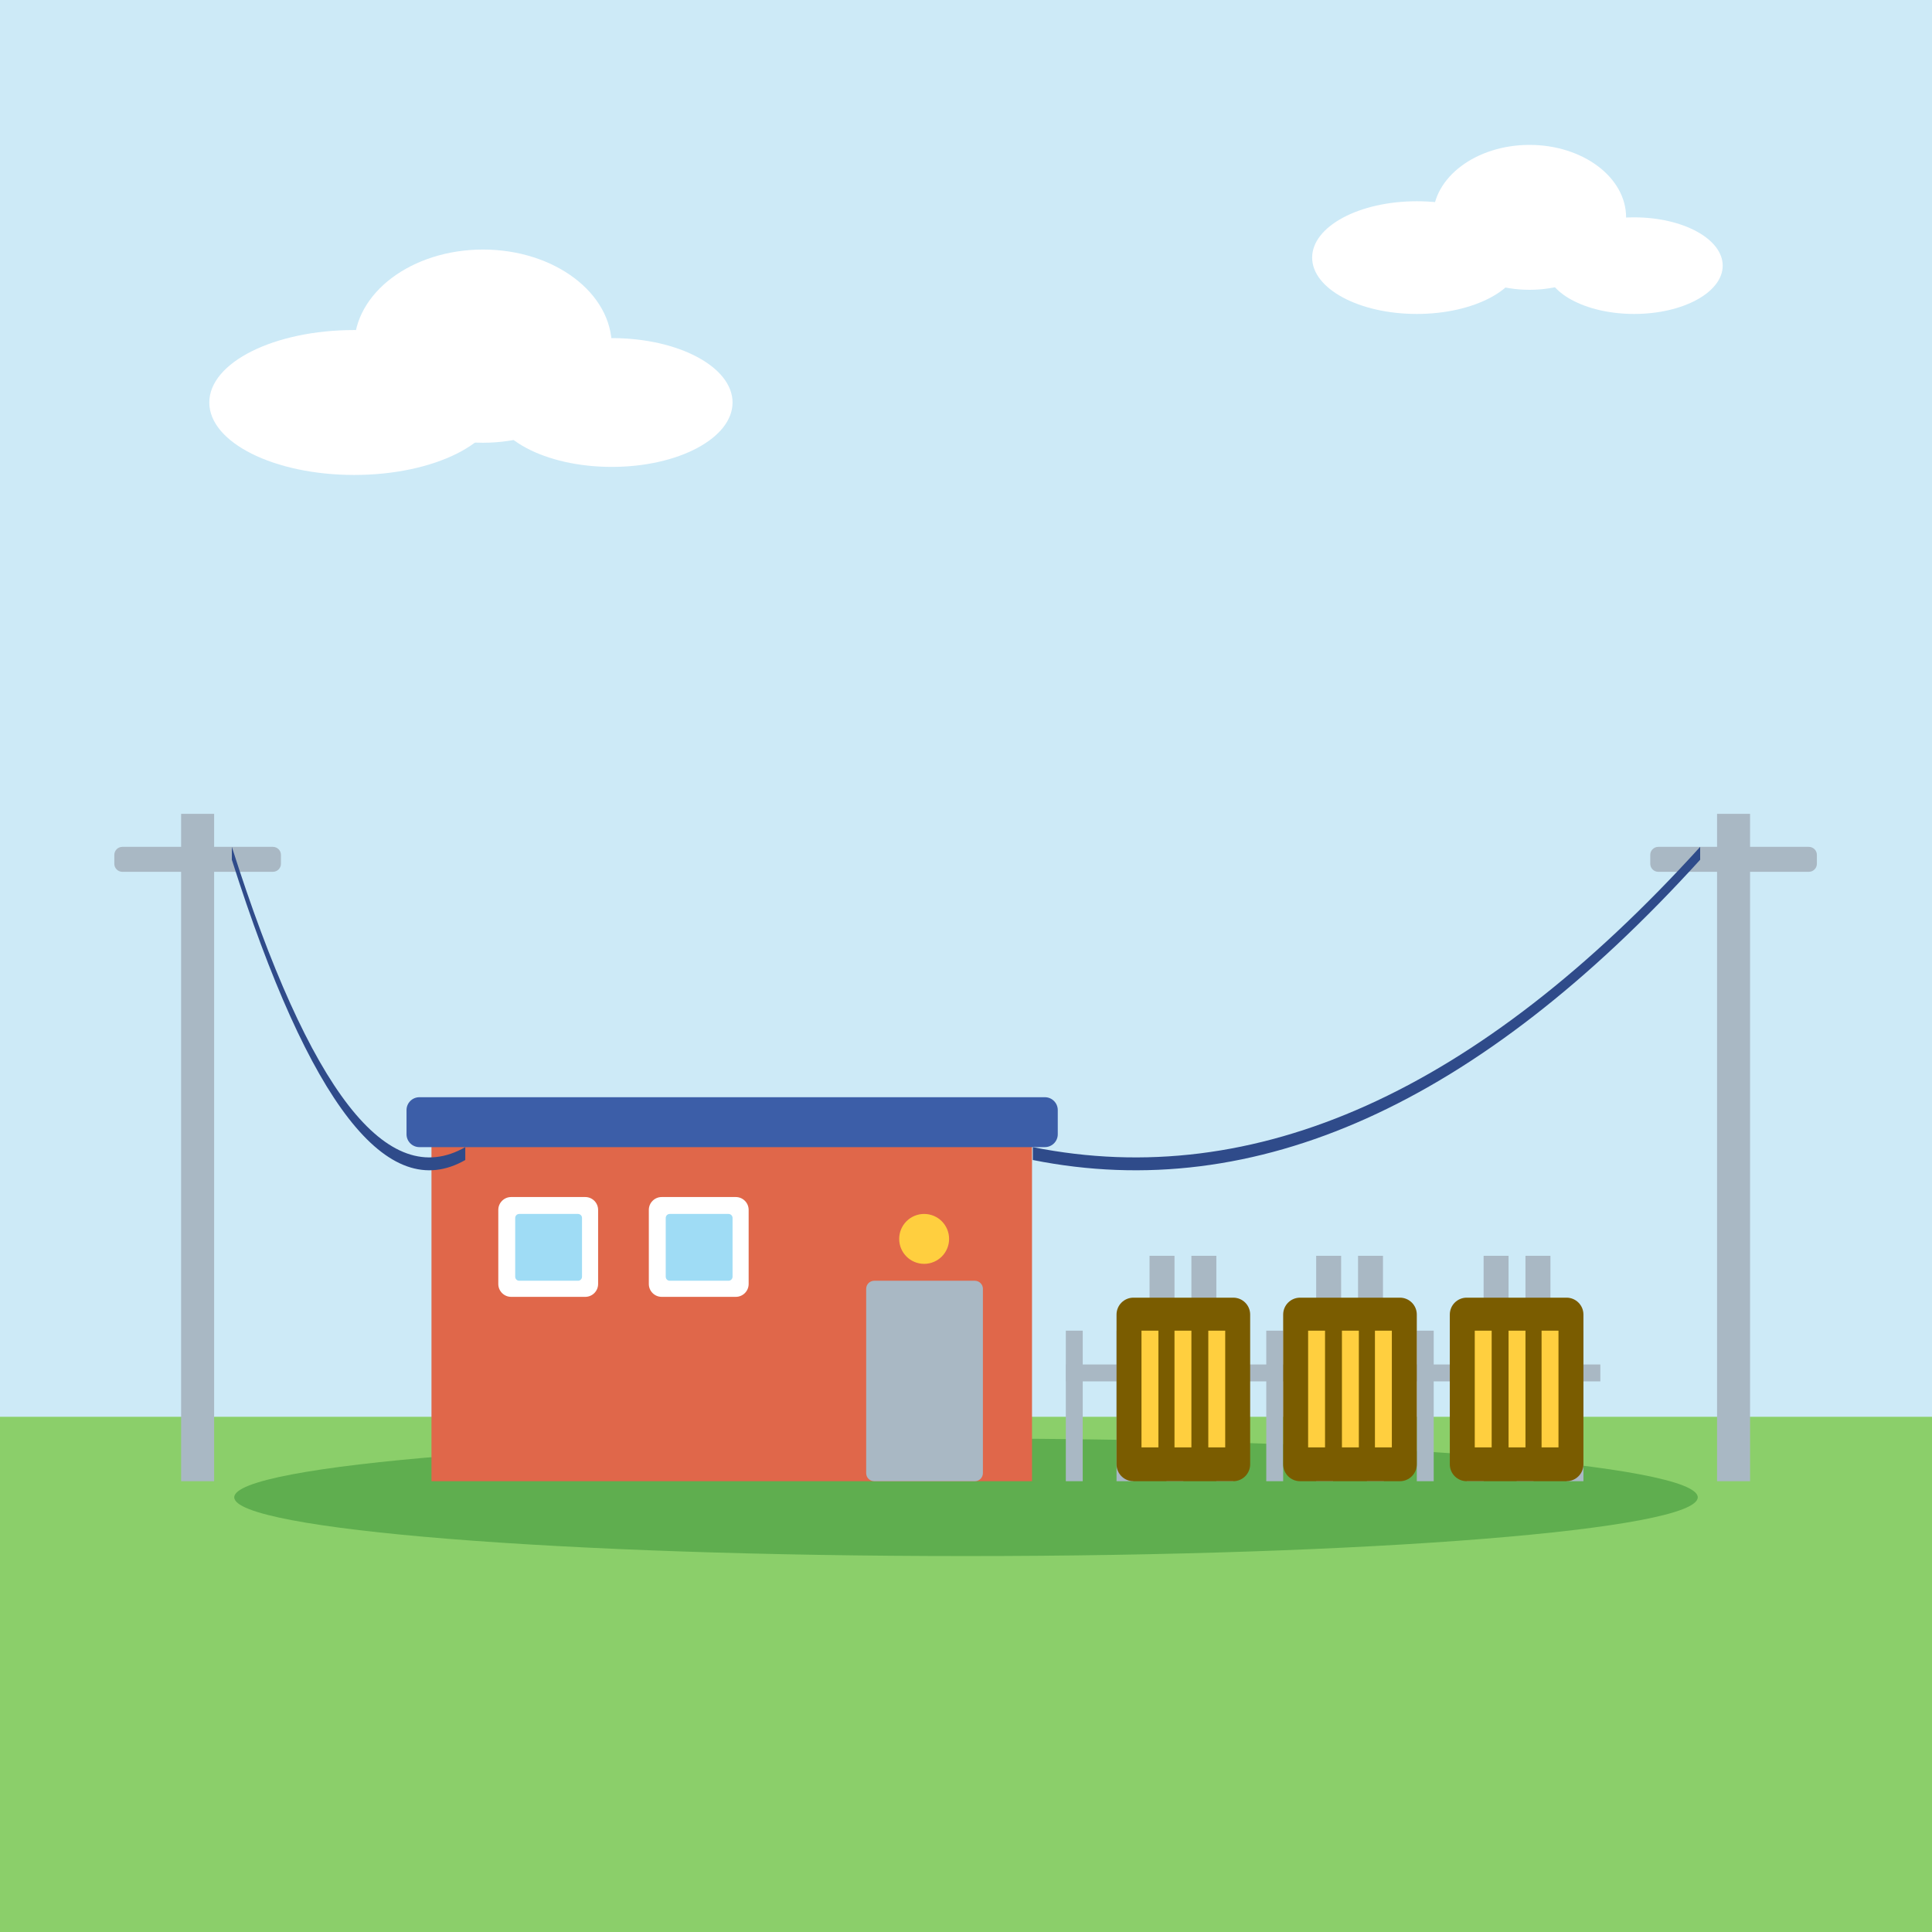
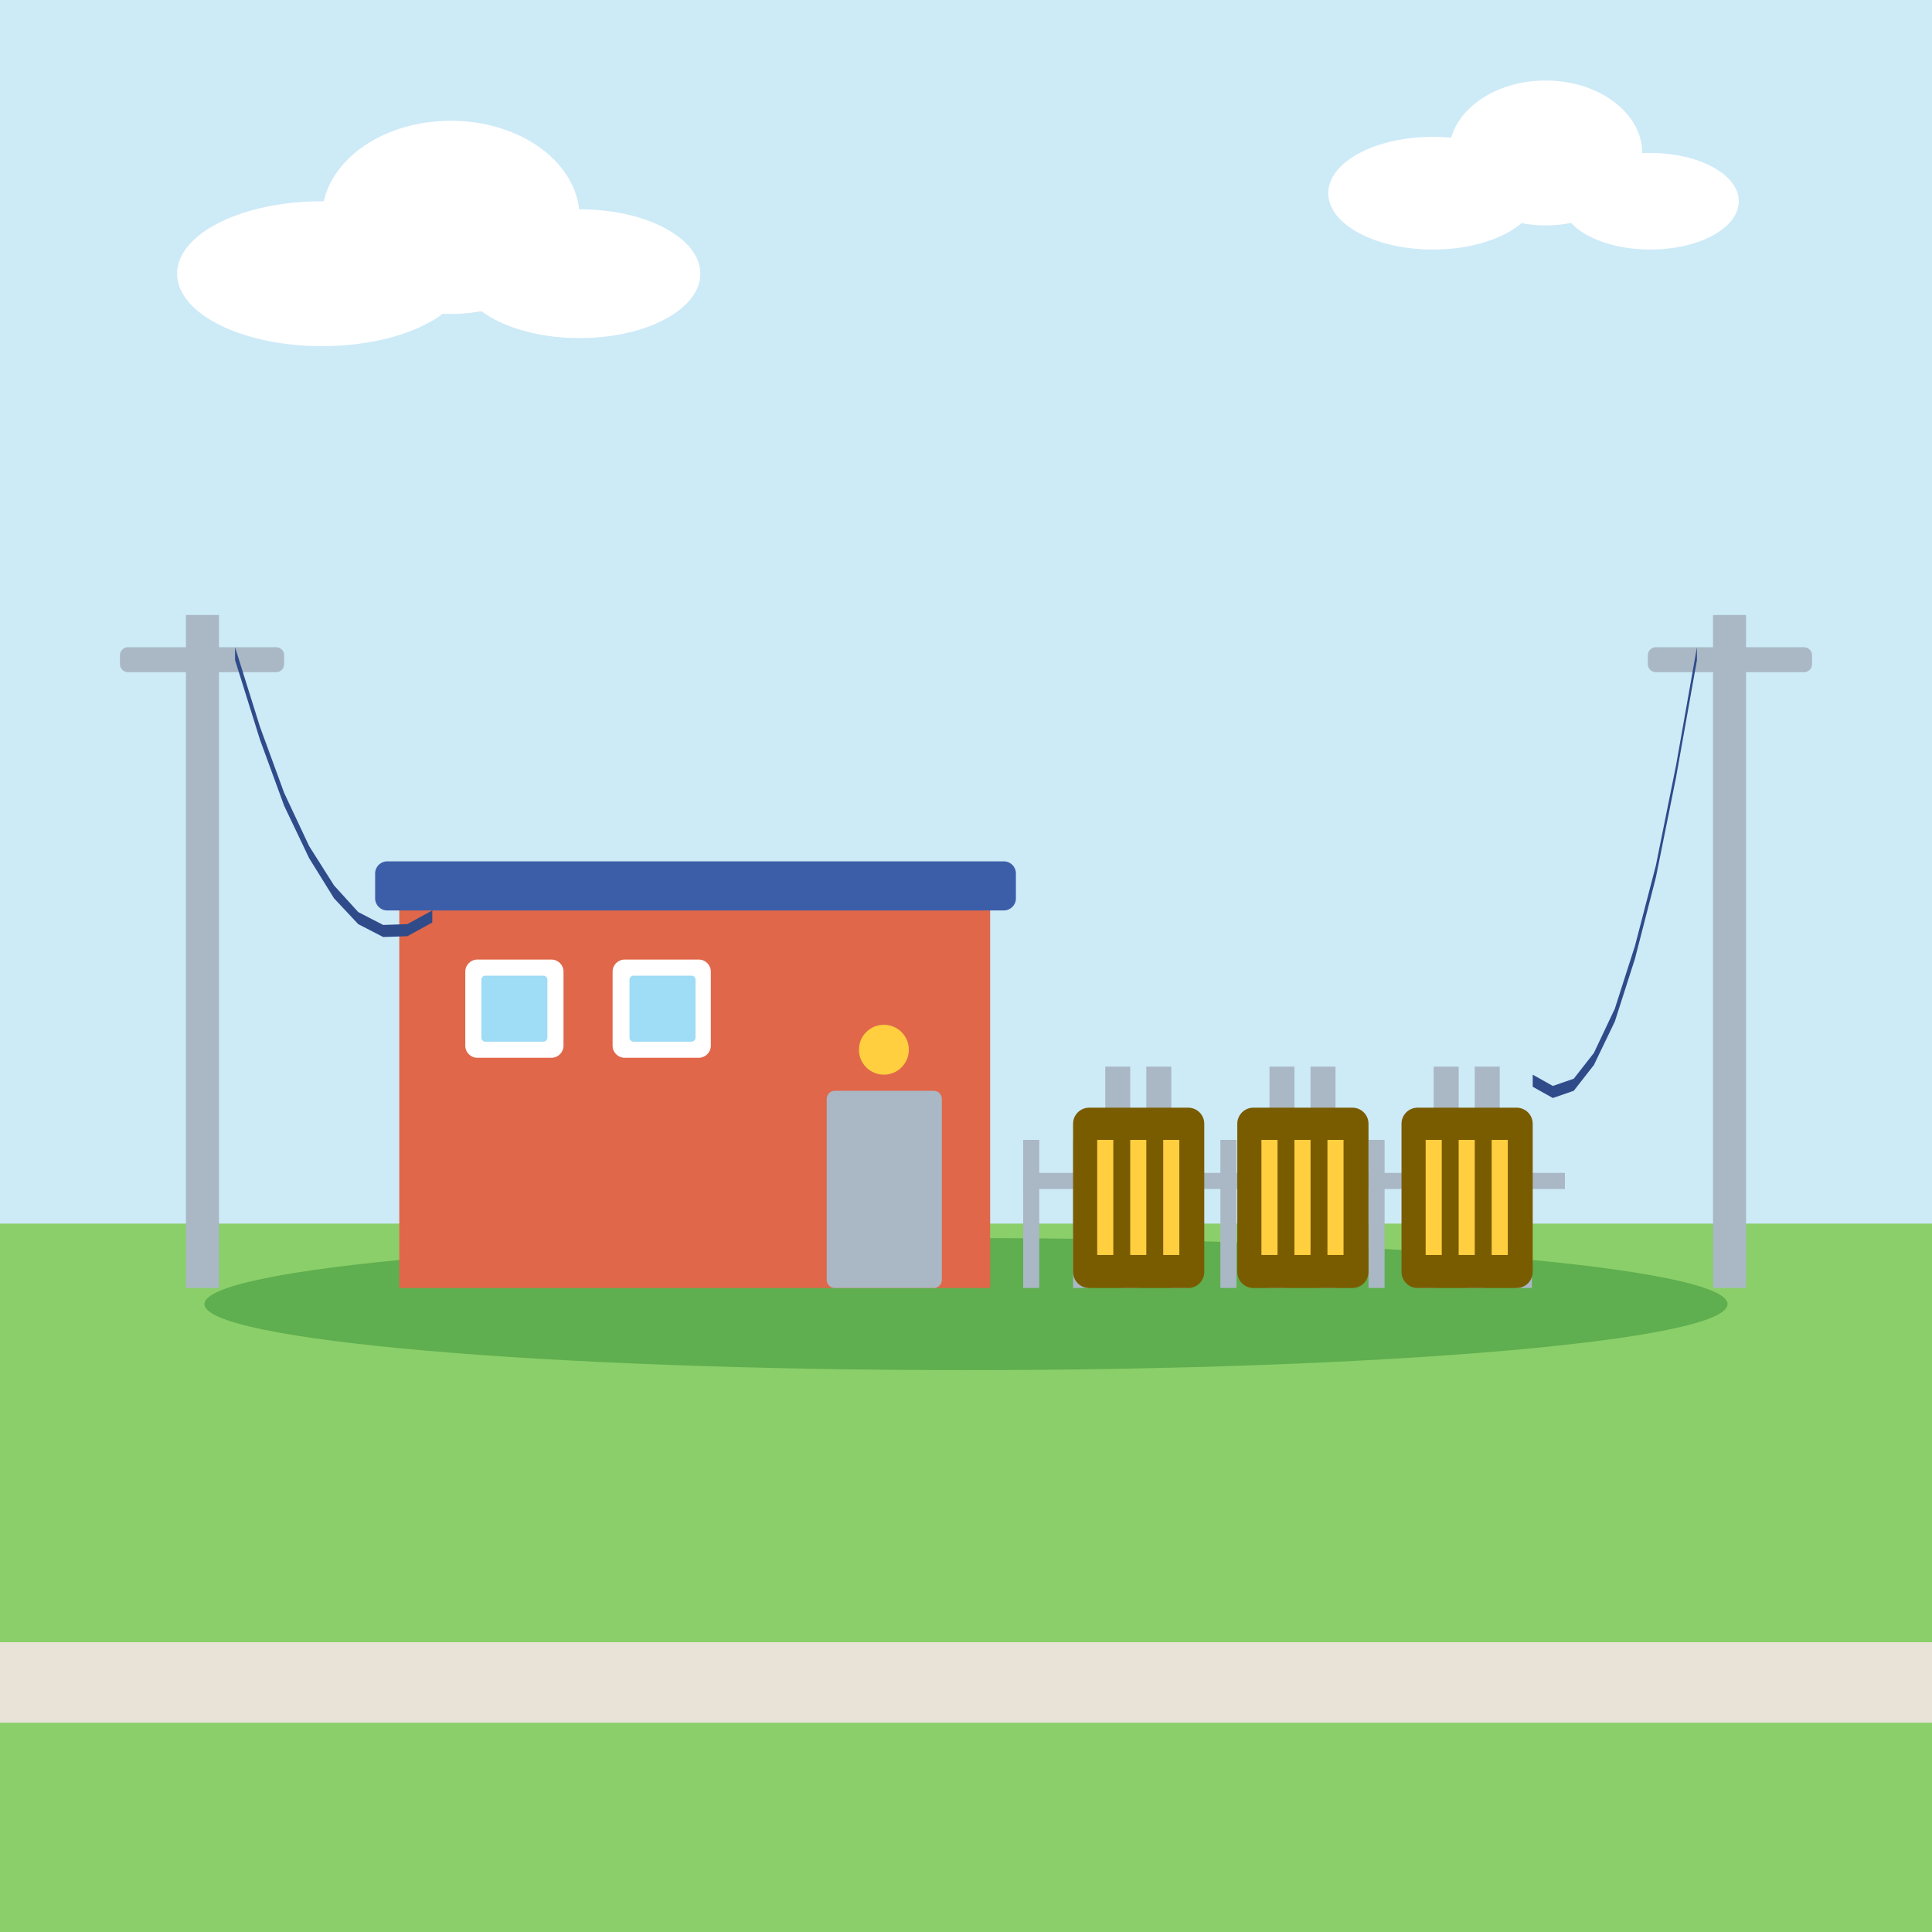
<svg xmlns="http://www.w3.org/2000/svg" viewBox="0 0 240 240">
  <rect x="0" y="0" width="240" height="240" fill="#cdeaf7" />
-   <ellipse cx="44" cy="50" rx="18" ry="9" fill="#ffffff" />
-   <ellipse cx="60" cy="43" rx="16" ry="12" fill="#ffffff" />
-   <ellipse cx="76" cy="50" rx="15" ry="8" fill="#ffffff" />
-   <ellipse cx="176" cy="32" rx="13" ry="7" fill="#ffffff" />
-   <ellipse cx="190" cy="27" rx="12" ry="9" fill="#ffffff" />
-   <ellipse cx="203" cy="33" rx="11" ry="6" fill="#ffffff" />
-   <rect x="0" y="176" width="240" height="64" fill="#8bcf6a" />
-   <ellipse cx="120" cy="186" rx="90.9" ry="7.3" fill="#5fae4f" />
-   <rect x="22.5" y="101.1" width="4.1" height="82.9" fill="#a9b8c4" />
-   <rect x="14.2" y="105.2" width="20.7" height="3.1" rx="1" fill="#a9b8c4" />
-   <rect x="53.6" y="140.5" width="74.6" height="43.5" fill="#e0674a" />
-   <rect x="50.5" y="136.3" width="80.9" height="6.2" rx="1.6" fill="#3c5ea8" />
-   <rect x="61.9" y="148.7" width="12.4" height="12.4" rx="1.6" fill="#ffffff" />
-   <rect x="64" y="150.8" width="8.3" height="8.3" rx="0.5" fill="#9fdcf5" />
-   <rect x="80.6" y="148.7" width="12.4" height="12.4" rx="1.6" fill="#ffffff" />
-   <rect x="82.7" y="150.8" width="8.3" height="8.3" rx="0.5" fill="#9fdcf5" />
-   <rect x="107.6" y="159.1" width="14.5" height="24.9" rx="1" fill="#a9b8c4" />
-   <circle cx="114.8" cy="153.9" r="3.1" fill="#ffcf3f" />
-   <rect x="132.4" y="169.5" width="66.4" height="2.1" fill="#a9b8c4" />
-   <rect x="132.4" y="165.3" width="2.1" height="18.7" fill="#a9b8c4" />
-   <rect x="138.7" y="165.3" width="2.1" height="18.7" fill="#a9b8c4" />
-   <rect x="144.9" y="165.3" width="2.1" height="18.7" fill="#a9b8c4" />
-   <rect x="151.1" y="165.3" width="2.1" height="18.7" fill="#a9b8c4" />
-   <rect x="157.3" y="165.3" width="2.1" height="18.7" fill="#a9b8c4" />
-   <rect x="163.5" y="165.3" width="2.1" height="18.7" fill="#a9b8c4" />
-   <rect x="169.8" y="165.3" width="2.1" height="18.7" fill="#a9b8c4" />
-   <rect x="176" y="165.3" width="2.1" height="18.7" fill="#a9b8c4" />
-   <rect x="182.2" y="165.3" width="2.1" height="18.7" fill="#a9b8c4" />
-   <rect x="188.4" y="165.3" width="2.1" height="18.7" fill="#a9b8c4" />
-   <rect x="194.6" y="165.3" width="2.1" height="18.7" fill="#a9b8c4" />
-   <rect x="142.8" y="156" width="3.1" height="6.2" fill="#a9b8c4" />
-   <rect x="148" y="156" width="3.1" height="6.2" fill="#a9b8c4" />
-   <rect x="138.7" y="161.2" width="16.6" height="22.8" rx="2.1" fill="#7a5c00" />
-   <rect x="141.8" y="165.3" width="2.1" height="14.5" fill="#ffcf3f" />
-   <rect x="145.9" y="165.3" width="2.1" height="14.5" fill="#ffcf3f" />
-   <rect x="150.1" y="165.3" width="2.1" height="14.5" fill="#ffcf3f" />
-   <rect x="163.5" y="156" width="3.1" height="6.2" fill="#a9b8c4" />
-   <rect x="168.7" y="156" width="3.1" height="6.2" fill="#a9b8c4" />
-   <rect x="159.4" y="161.2" width="16.6" height="22.8" rx="2.1" fill="#7a5c00" />
-   <rect x="162.5" y="165.3" width="2.1" height="14.5" fill="#ffcf3f" />
-   <rect x="166.7" y="165.3" width="2.1" height="14.5" fill="#ffcf3f" />
-   <rect x="170.8" y="165.3" width="2.1" height="14.5" fill="#ffcf3f" />
-   <rect x="184.3" y="156" width="3.1" height="6.2" fill="#a9b8c4" />
-   <rect x="189.5" y="156" width="3.1" height="6.2" fill="#a9b8c4" />
-   <rect x="180.1" y="161.2" width="16.6" height="22.8" rx="2.1" fill="#7a5c00" />
-   <rect x="183.2" y="165.3" width="2.1" height="14.5" fill="#ffcf3f" />
-   <rect x="187.4" y="165.3" width="2.1" height="14.5" fill="#ffcf3f" />
-   <rect x="191.5" y="165.3" width="2.1" height="14.5" fill="#ffcf3f" />
-   <rect x="213.3" y="101.1" width="4.1" height="82.9" fill="#a9b8c4" />
-   <rect x="205" y="105.2" width="20.7" height="3.1" rx="1" fill="#a9b8c4" />
-   <path d="M28.8,105.2 Q43.3,150.8 57.8,142.5 L57.8,144.1 Q43.3,152.4 28.8,106.8 z" fill="#2f4b8a" />
-   <path d="M128.3,142.5 Q169.8,150.8 211.2,105.2 L211.2,106.8 Q169.8,152.4 128.3,144.1 z" fill="#2f4b8a" />
+   <ellipse cx="40" cy="34" rx="18" ry="9" fill="#ffffff" />
+   <ellipse cx="56" cy="27" rx="16" ry="12" fill="#ffffff" />
+   <ellipse cx="72" cy="34" rx="15" ry="8" fill="#ffffff" />
+   <ellipse cx="178" cy="24" rx="13" ry="7" fill="#ffffff" />
+   <ellipse cx="192" cy="19" rx="12" ry="9" fill="#ffffff" />
+   <ellipse cx="205" cy="25" rx="11" ry="6" fill="#ffffff" />
+   <rect x="0" y="152" width="240" height="88" fill="#8bcf6a" />
+   <rect x="0" y="204" width="240" height="10" fill="#e8e3d6" />
+   <ellipse cx="120" cy="162" rx="94.6" ry="8.2" fill="#5fae4f" />
+   <rect x="23.1" y="76.4" width="4.1" height="83.6" fill="#a9b8c4" />
+   <rect x="14.9" y="80.4" width="20.4" height="3.1" rx="1" fill="#a9b8c4" />
+   <rect x="49.6" y="111" width="73.4" height="49" fill="#e0674a" />
+   <rect x="46.6" y="107" width="79.6" height="6.1" rx="1.5" fill="#3c5ea8" />
+   <rect x="57.8" y="119.2" width="12.2" height="12.2" rx="1.5" fill="#ffffff" />
+   <rect x="59.8" y="121.2" width="8.2" height="8.2" rx="0.5" fill="#9fdcf5" />
+   <rect x="76.1" y="119.2" width="12.2" height="12.2" rx="1.5" fill="#ffffff" />
+   <rect x="78.2" y="121.2" width="8.2" height="8.2" rx="0.5" fill="#9fdcf5" />
+   <rect x="102.7" y="135.5" width="14.3" height="24.5" rx="1" fill="#a9b8c4" />
+   <circle cx="109.8" cy="130.4" r="3.1" fill="#ffcf3f" />
+   <rect x="127.1" y="145.7" width="67.3" height="2" fill="#a9b8c4" />
+   <rect x="127.1" y="141.6" width="2" height="18.4" fill="#a9b8c4" />
+   <rect x="133.3" y="141.6" width="2" height="18.4" fill="#a9b8c4" />
+   <rect x="139.4" y="141.6" width="2" height="18.4" fill="#a9b8c4" />
+   <rect x="145.5" y="141.6" width="2" height="18.4" fill="#a9b8c4" />
+   <rect x="151.6" y="141.6" width="2" height="18.4" fill="#a9b8c4" />
+   <rect x="157.7" y="141.6" width="2" height="18.4" fill="#a9b8c4" />
+   <rect x="163.9" y="141.6" width="2" height="18.4" fill="#a9b8c4" />
+   <rect x="170" y="141.6" width="2" height="18.4" fill="#a9b8c4" />
+   <rect x="176.1" y="141.6" width="2" height="18.4" fill="#a9b8c4" />
+   <rect x="182.2" y="141.6" width="2" height="18.4" fill="#a9b8c4" />
+   <rect x="188.3" y="141.6" width="2" height="18.4" fill="#a9b8c4" />
+   <rect x="137.3" y="132.5" width="3.1" height="6.1" fill="#a9b8c4" />
+   <rect x="142.4" y="132.5" width="3.1" height="6.1" fill="#a9b8c4" />
+   <rect x="133.3" y="137.6" width="16.3" height="22.4" rx="2" fill="#7a5c00" />
+   <rect x="136.3" y="141.6" width="2" height="14.3" fill="#ffcf3f" />
+   <rect x="140.4" y="141.6" width="2" height="14.3" fill="#ffcf3f" />
+   <rect x="144.5" y="141.6" width="2" height="14.3" fill="#ffcf3f" />
+   <rect x="157.7" y="132.5" width="3.1" height="6.1" fill="#a9b8c4" />
+   <rect x="162.8" y="132.5" width="3.1" height="6.1" fill="#a9b8c4" />
+   <rect x="153.7" y="137.6" width="16.3" height="22.4" rx="2" fill="#7a5c00" />
+   <rect x="156.7" y="141.6" width="2" height="14.3" fill="#ffcf3f" />
+   <rect x="160.8" y="141.6" width="2" height="14.3" fill="#ffcf3f" />
+   <rect x="164.9" y="141.6" width="2" height="14.3" fill="#ffcf3f" />
+   <rect x="178.1" y="132.5" width="3.1" height="6.1" fill="#a9b8c4" />
+   <rect x="183.2" y="132.5" width="3.1" height="6.1" fill="#a9b8c4" />
+   <rect x="174.1" y="137.6" width="16.3" height="22.4" rx="2" fill="#7a5c00" />
+   <rect x="177.1" y="141.6" width="2" height="14.3" fill="#ffcf3f" />
+   <rect x="181.2" y="141.6" width="2" height="14.3" fill="#ffcf3f" />
+   <rect x="185.3" y="141.6" width="2" height="14.3" fill="#ffcf3f" />
+   <rect x="212.8" y="76.4" width="4.1" height="83.6" fill="#a9b8c4" />
+   <rect x="204.7" y="80.4" width="20.4" height="3.1" rx="1" fill="#a9b8c4" />
+   <polygon points="29.2,80.4 32.3,90.3 35.3,98.5 38.4,105.1 41.5,110 44.5,113.3 47.6,114.9 50.6,114.8 53.7,113.1 53.7,114.6 50.6,116.3 47.6,116.4 44.5,114.8 41.5,111.6 38.4,106.6 35.3,100.1 32.3,91.9 29.2,82" fill="#2f4b8a" />
+   <polygon points="190.4,133.5 192.9,134.9 195.5,134 198,130.8 200.6,125.3 203.1,117.5 205.7,107.5 208.2,95.1 210.8,80.4 210.8,82 208.2,96.6 205.7,109 203.1,119.1 200.6,126.9 198,132.3 195.5,135.5 192.9,136.4 190.4,135" fill="#2f4b8a" />
</svg>
